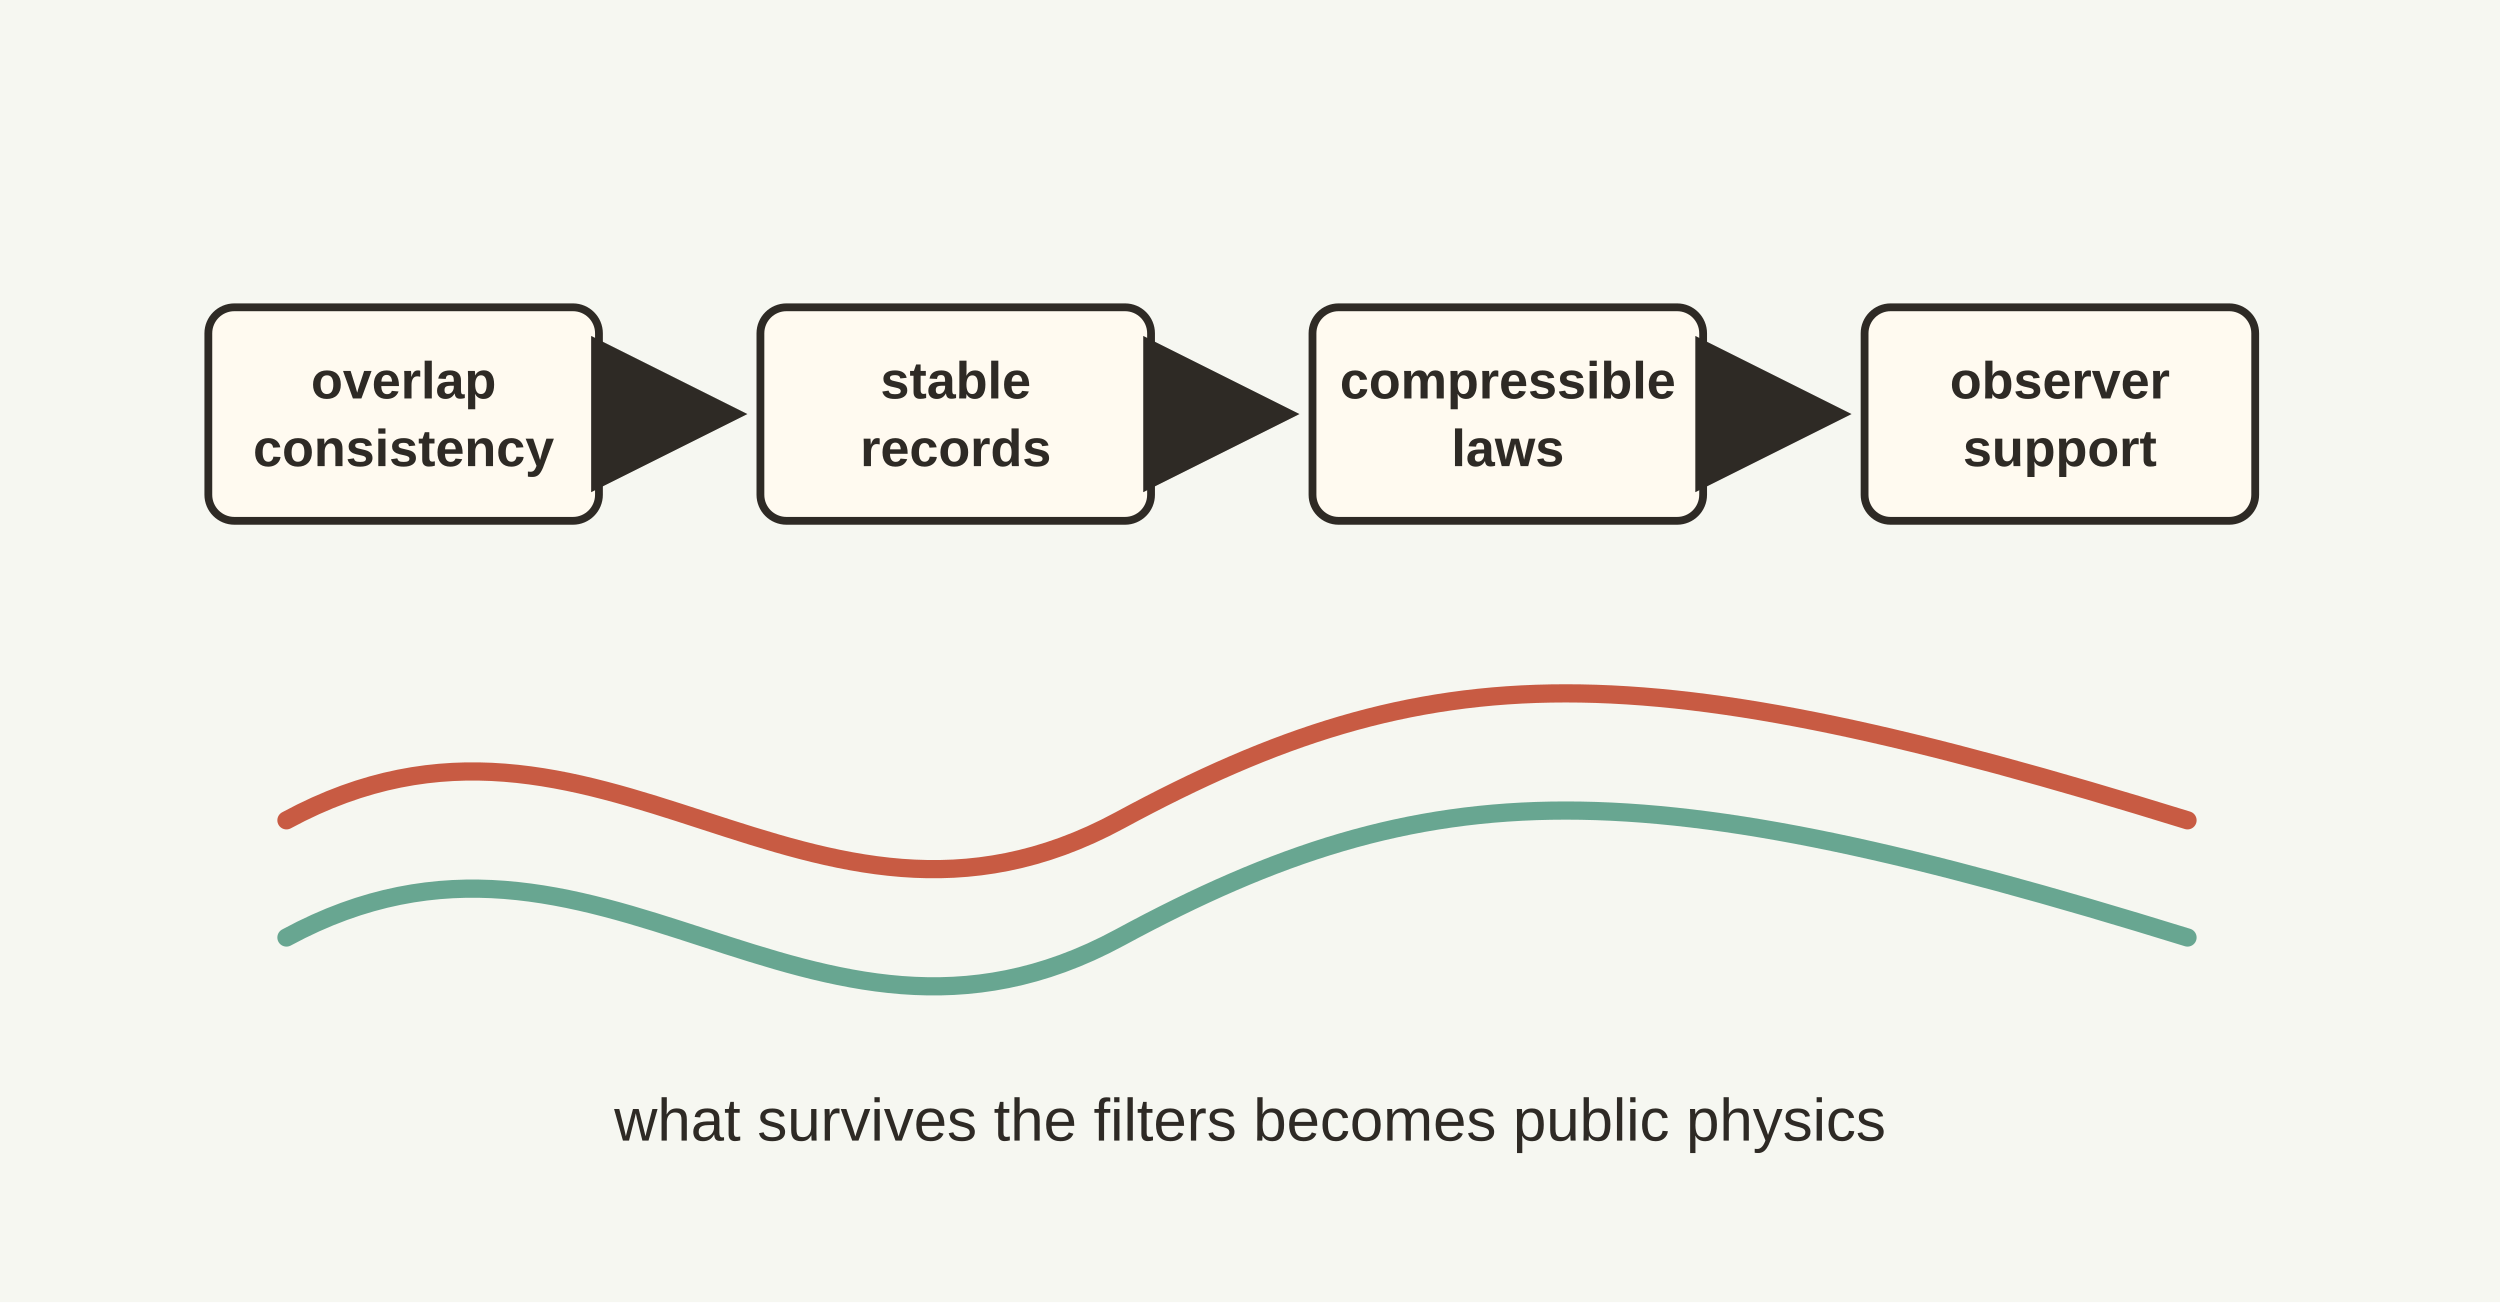
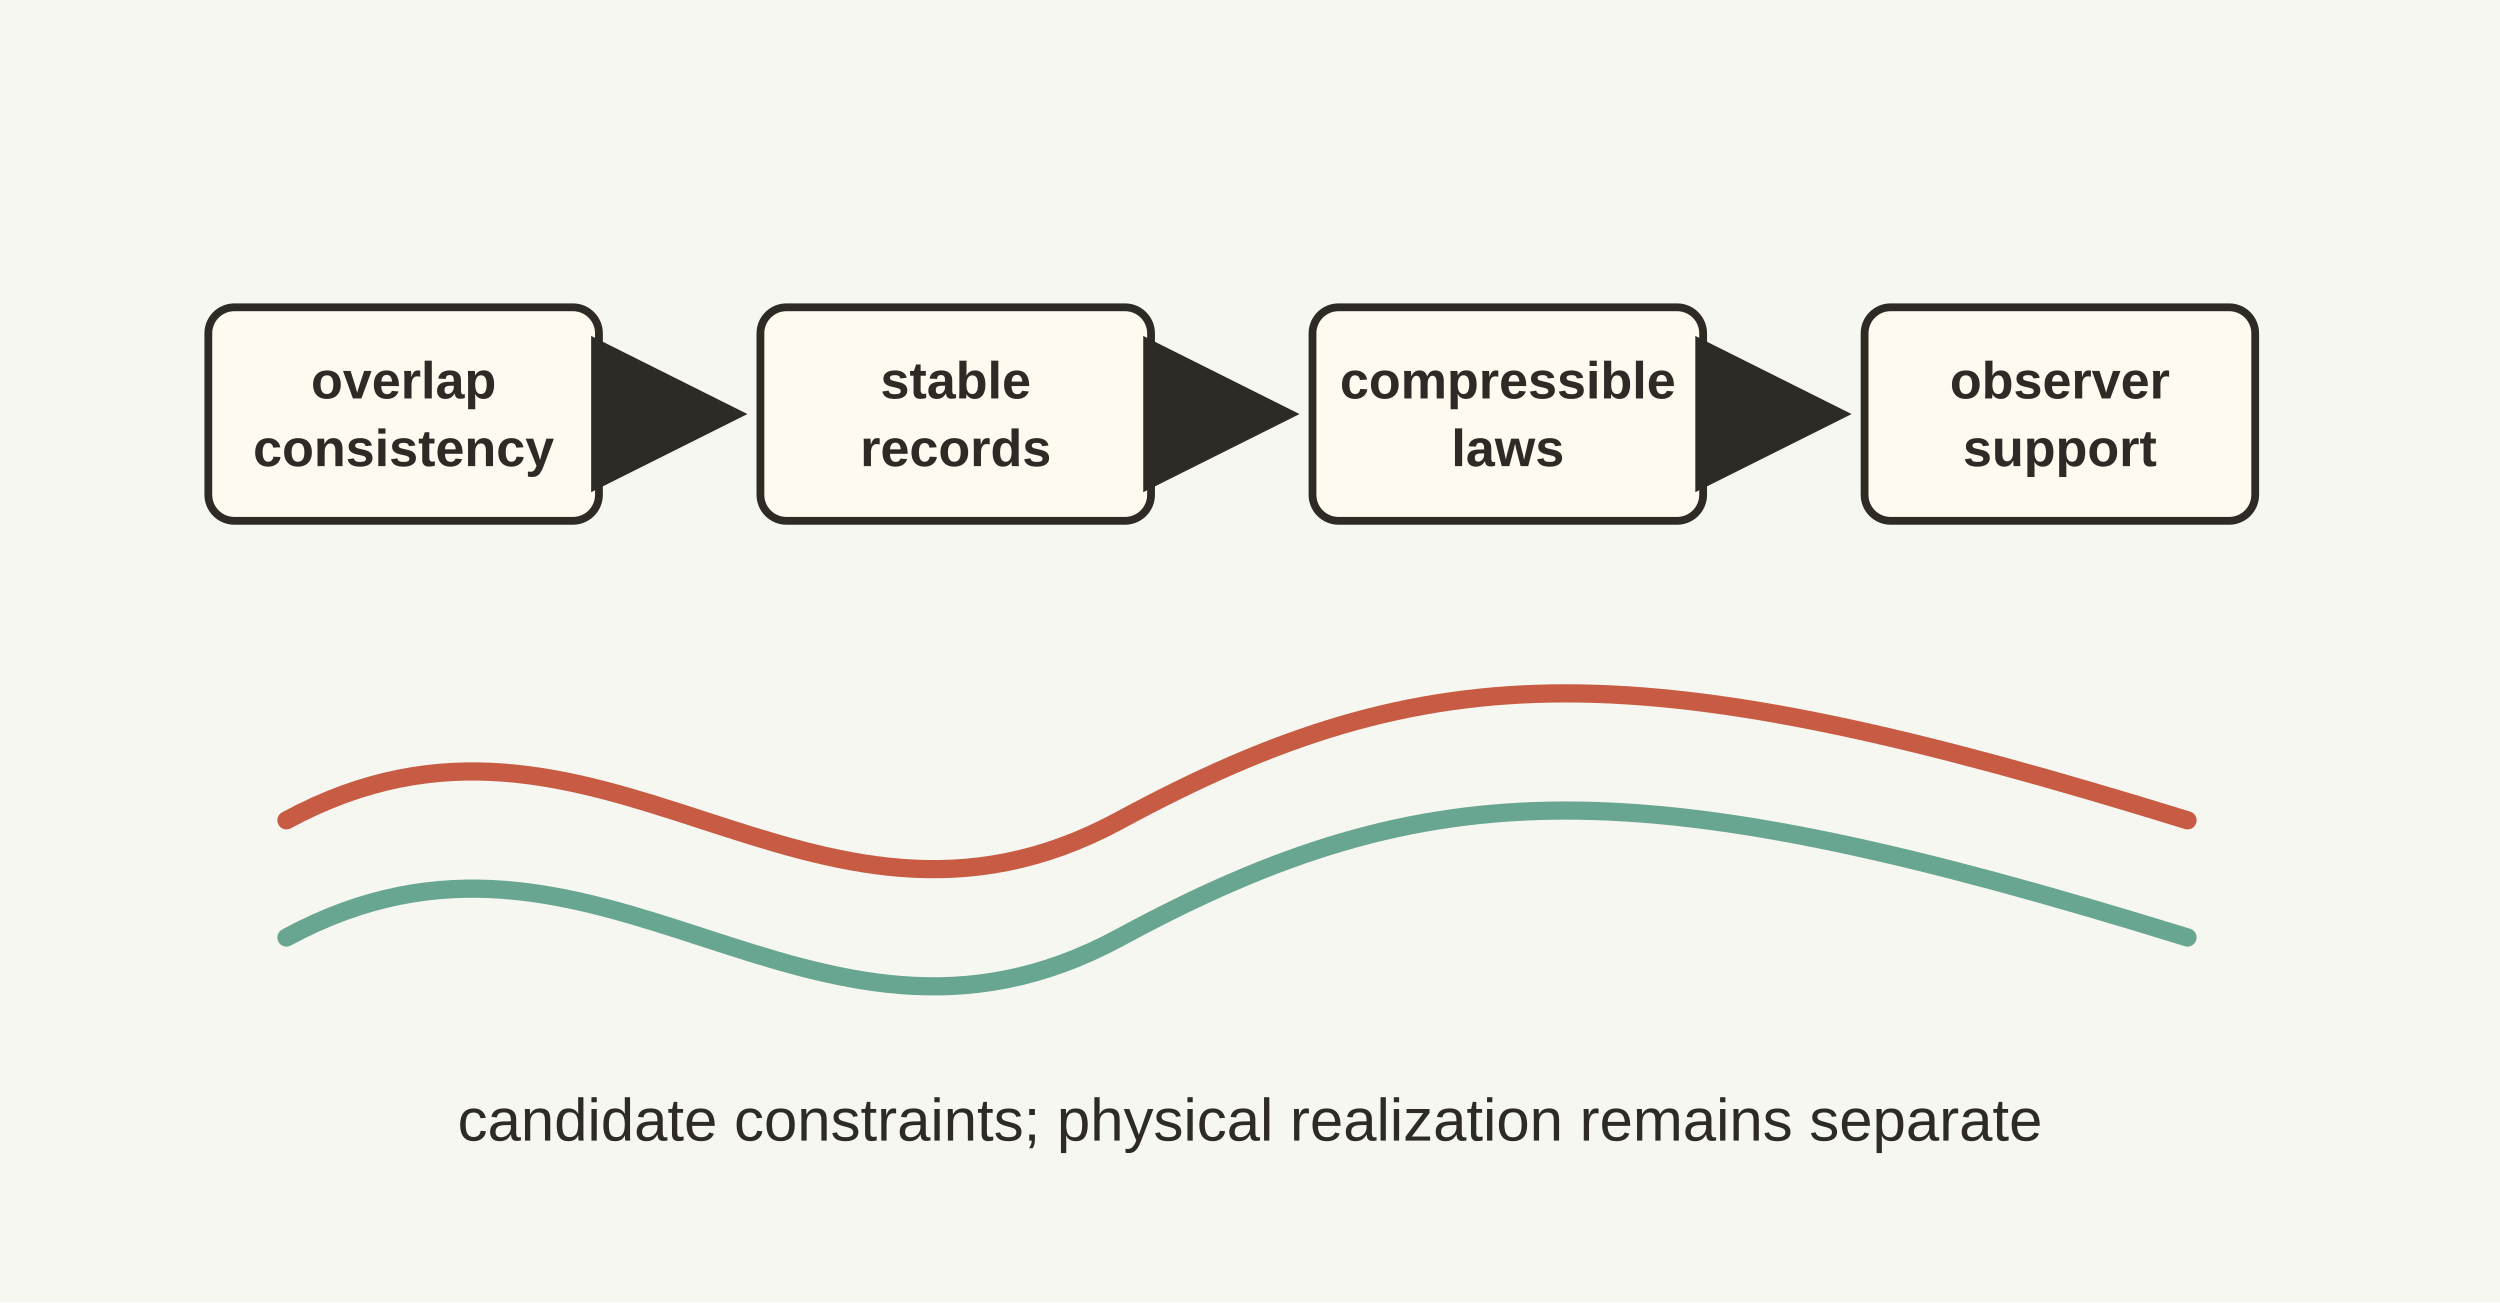
<svg xmlns="http://www.w3.org/2000/svg" width="960" height="500" viewBox="0 0 960 500" role="img" aria-labelledby="title desc">
  <rect width="960" height="500" fill="#f6f7f1" />
  <defs>
    <marker id="arrow" markerWidth="12" markerHeight="12" refX="10" refY="6" orient="auto">
      <path d="M0,0 L12,6 L0,12 Z" fill="#2e2a25" />
    </marker>
  </defs>
  <g stroke="#2e2a25" stroke-width="3" fill="#fffaf0">
    <rect x="80" y="118" width="150" height="82" rx="10" />
    <rect x="292" y="118" width="150" height="82" rx="10" />
    <rect x="504" y="118" width="150" height="82" rx="10" />
    <rect x="716" y="118" width="150" height="82" rx="10" />
  </g>
  <g font-family="Arial, sans-serif" fill="#2e2a25" font-size="20" font-weight="700" text-anchor="middle">
    <text x="155" y="153">overlap</text>
    <text x="155" y="179">consistency</text>
    <text x="367" y="153">stable</text>
    <text x="367" y="179">records</text>
    <text x="579" y="153">compressible</text>
    <text x="579" y="179">laws</text>
    <text x="791" y="153">observer</text>
    <text x="791" y="179">support</text>
  </g>
  <g stroke="#2e2a25" stroke-width="5" marker-end="url(#arrow)">
    <path d="M238 159 H277" />
    <path d="M450 159 H489" />
    <path d="M662 159 H701" />
  </g>
  <path d="M110 315 C230 250 310 380 430 315 S630 250 840 315" fill="none" stroke="#c85b43" stroke-width="7" stroke-linecap="round" />
  <path d="M110 360 C230 295 310 425 430 360 S630 295 840 360" fill="none" stroke="#68a691" stroke-width="7" stroke-linecap="round" />
-   <text x="480" y="438" text-anchor="middle" font-family="Arial, sans-serif" font-size="23" fill="#2e2a25">what survives the filters becomes public physics</text>
+   <text x="480" y="438" text-anchor="middle" font-family="Arial, sans-serif" font-size="23" fill="#2e2a25">candidate constraints; physical realization remains separate</text>
</svg>
